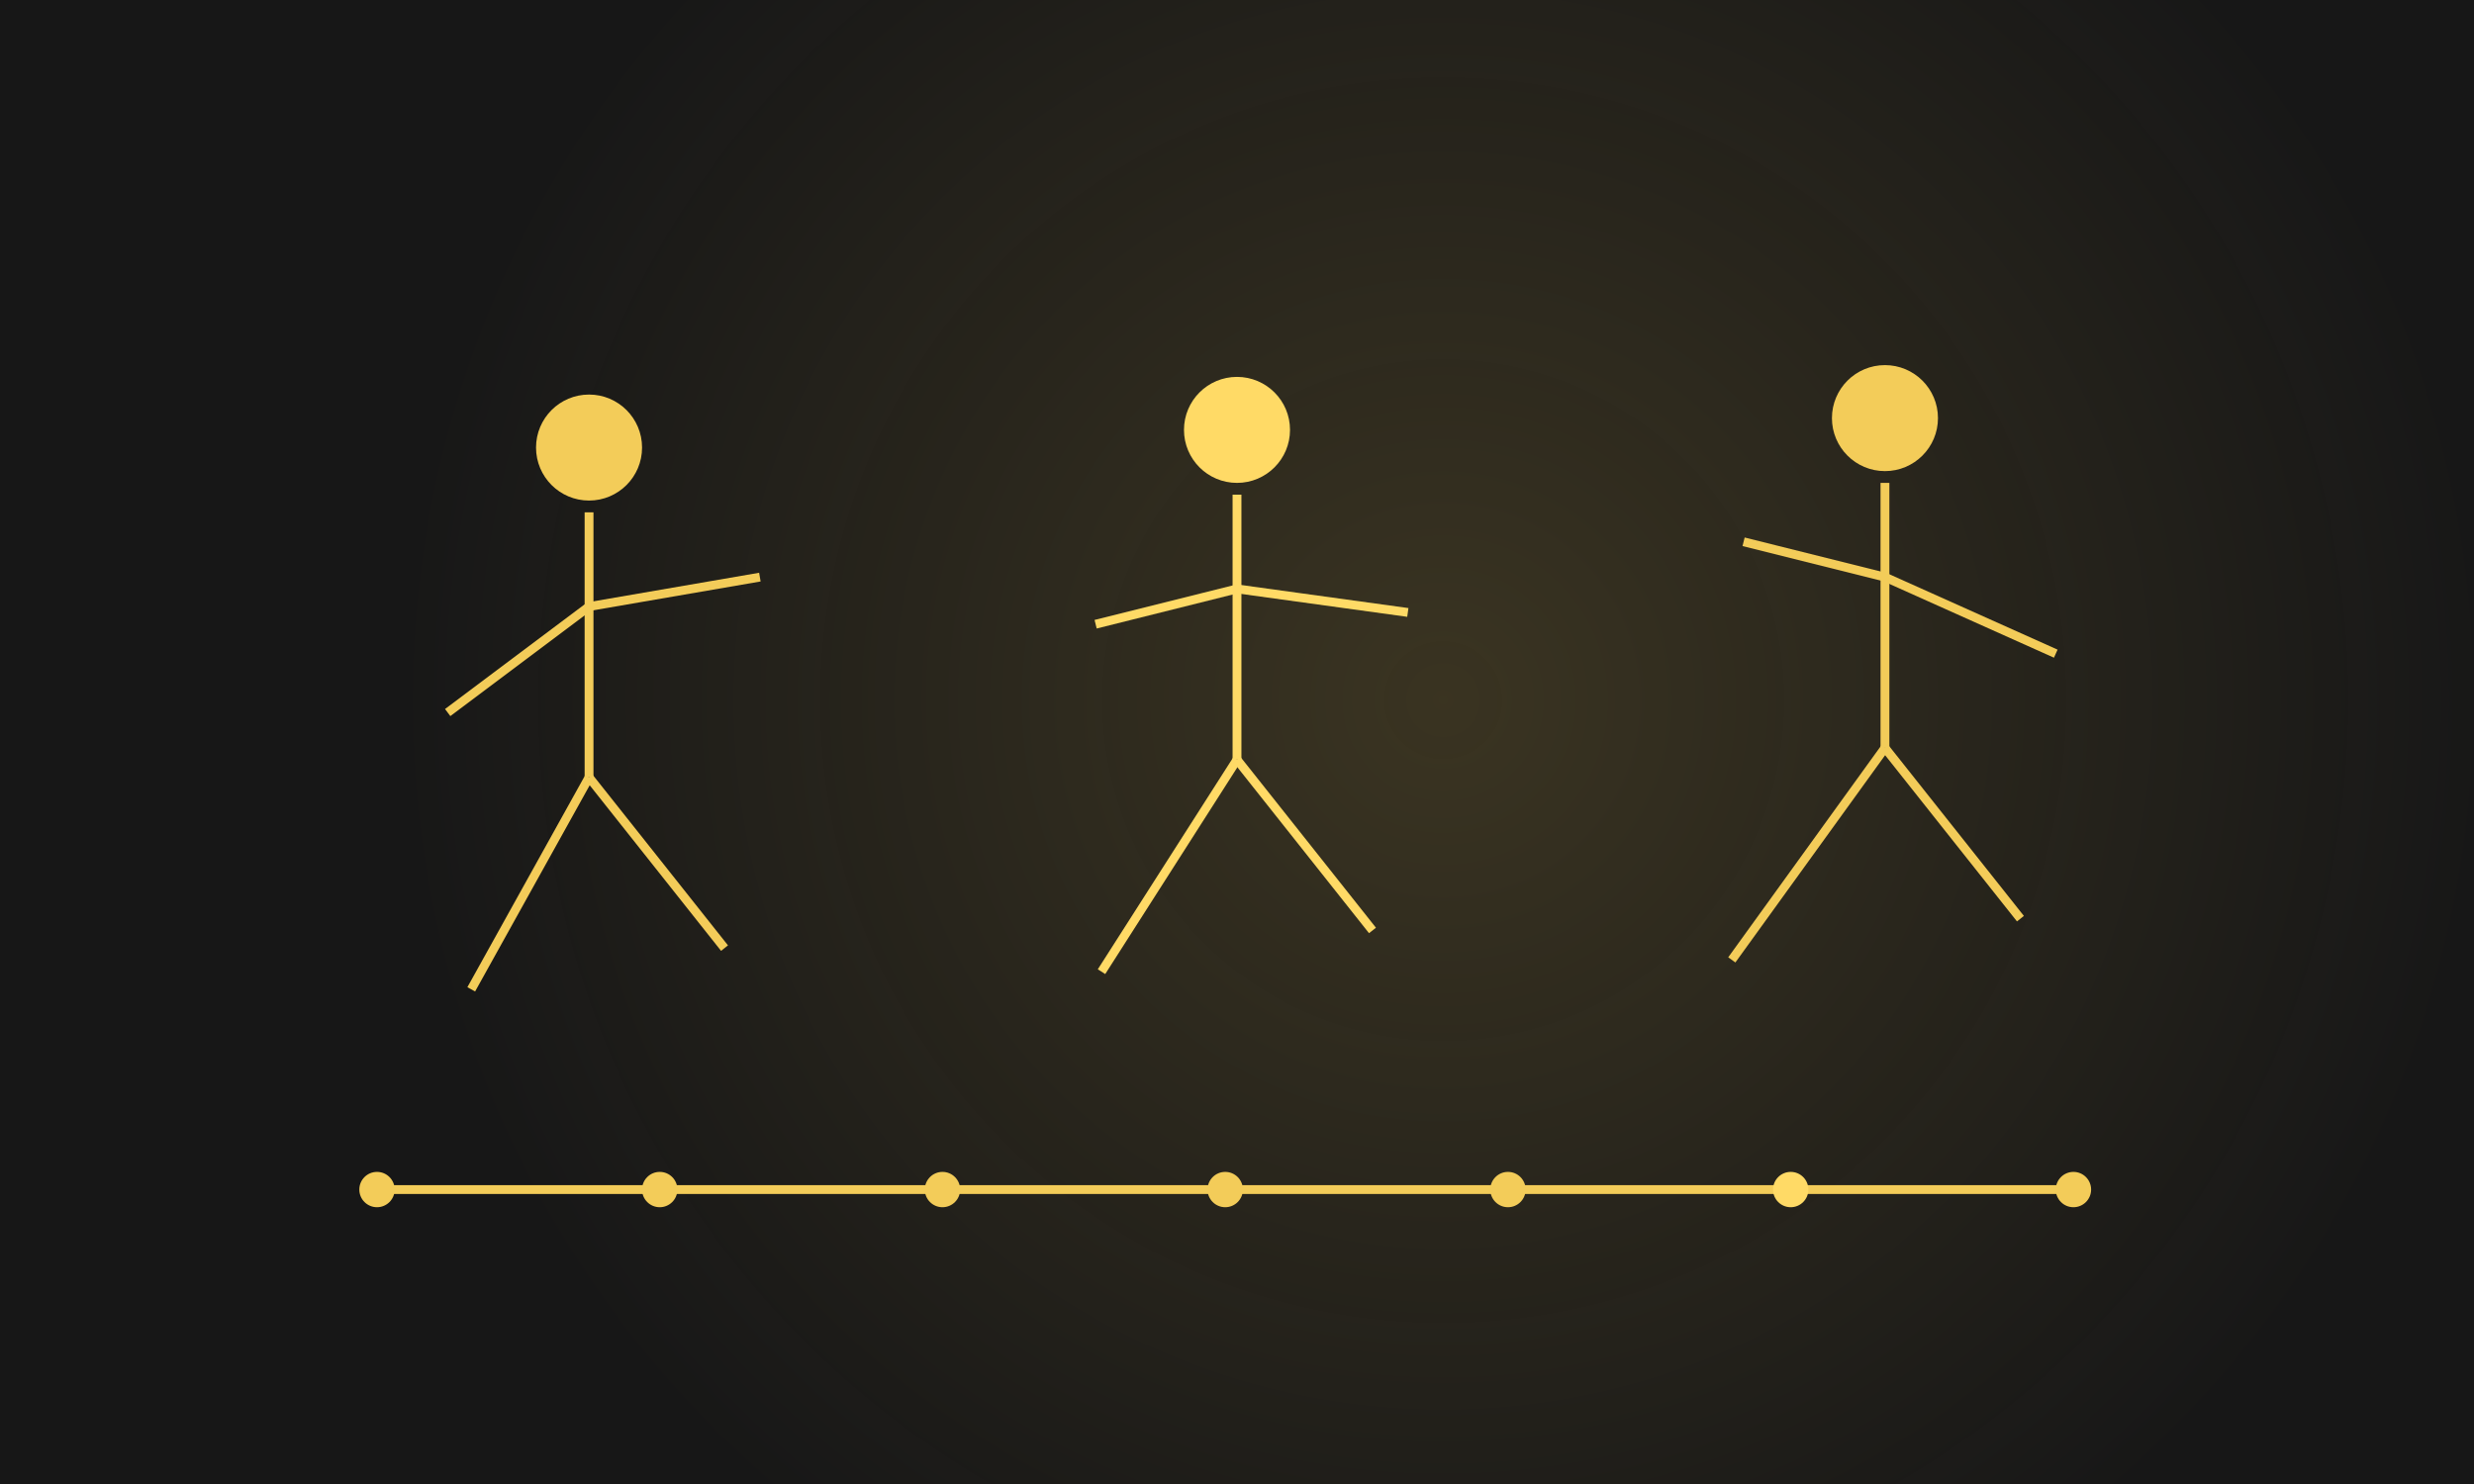
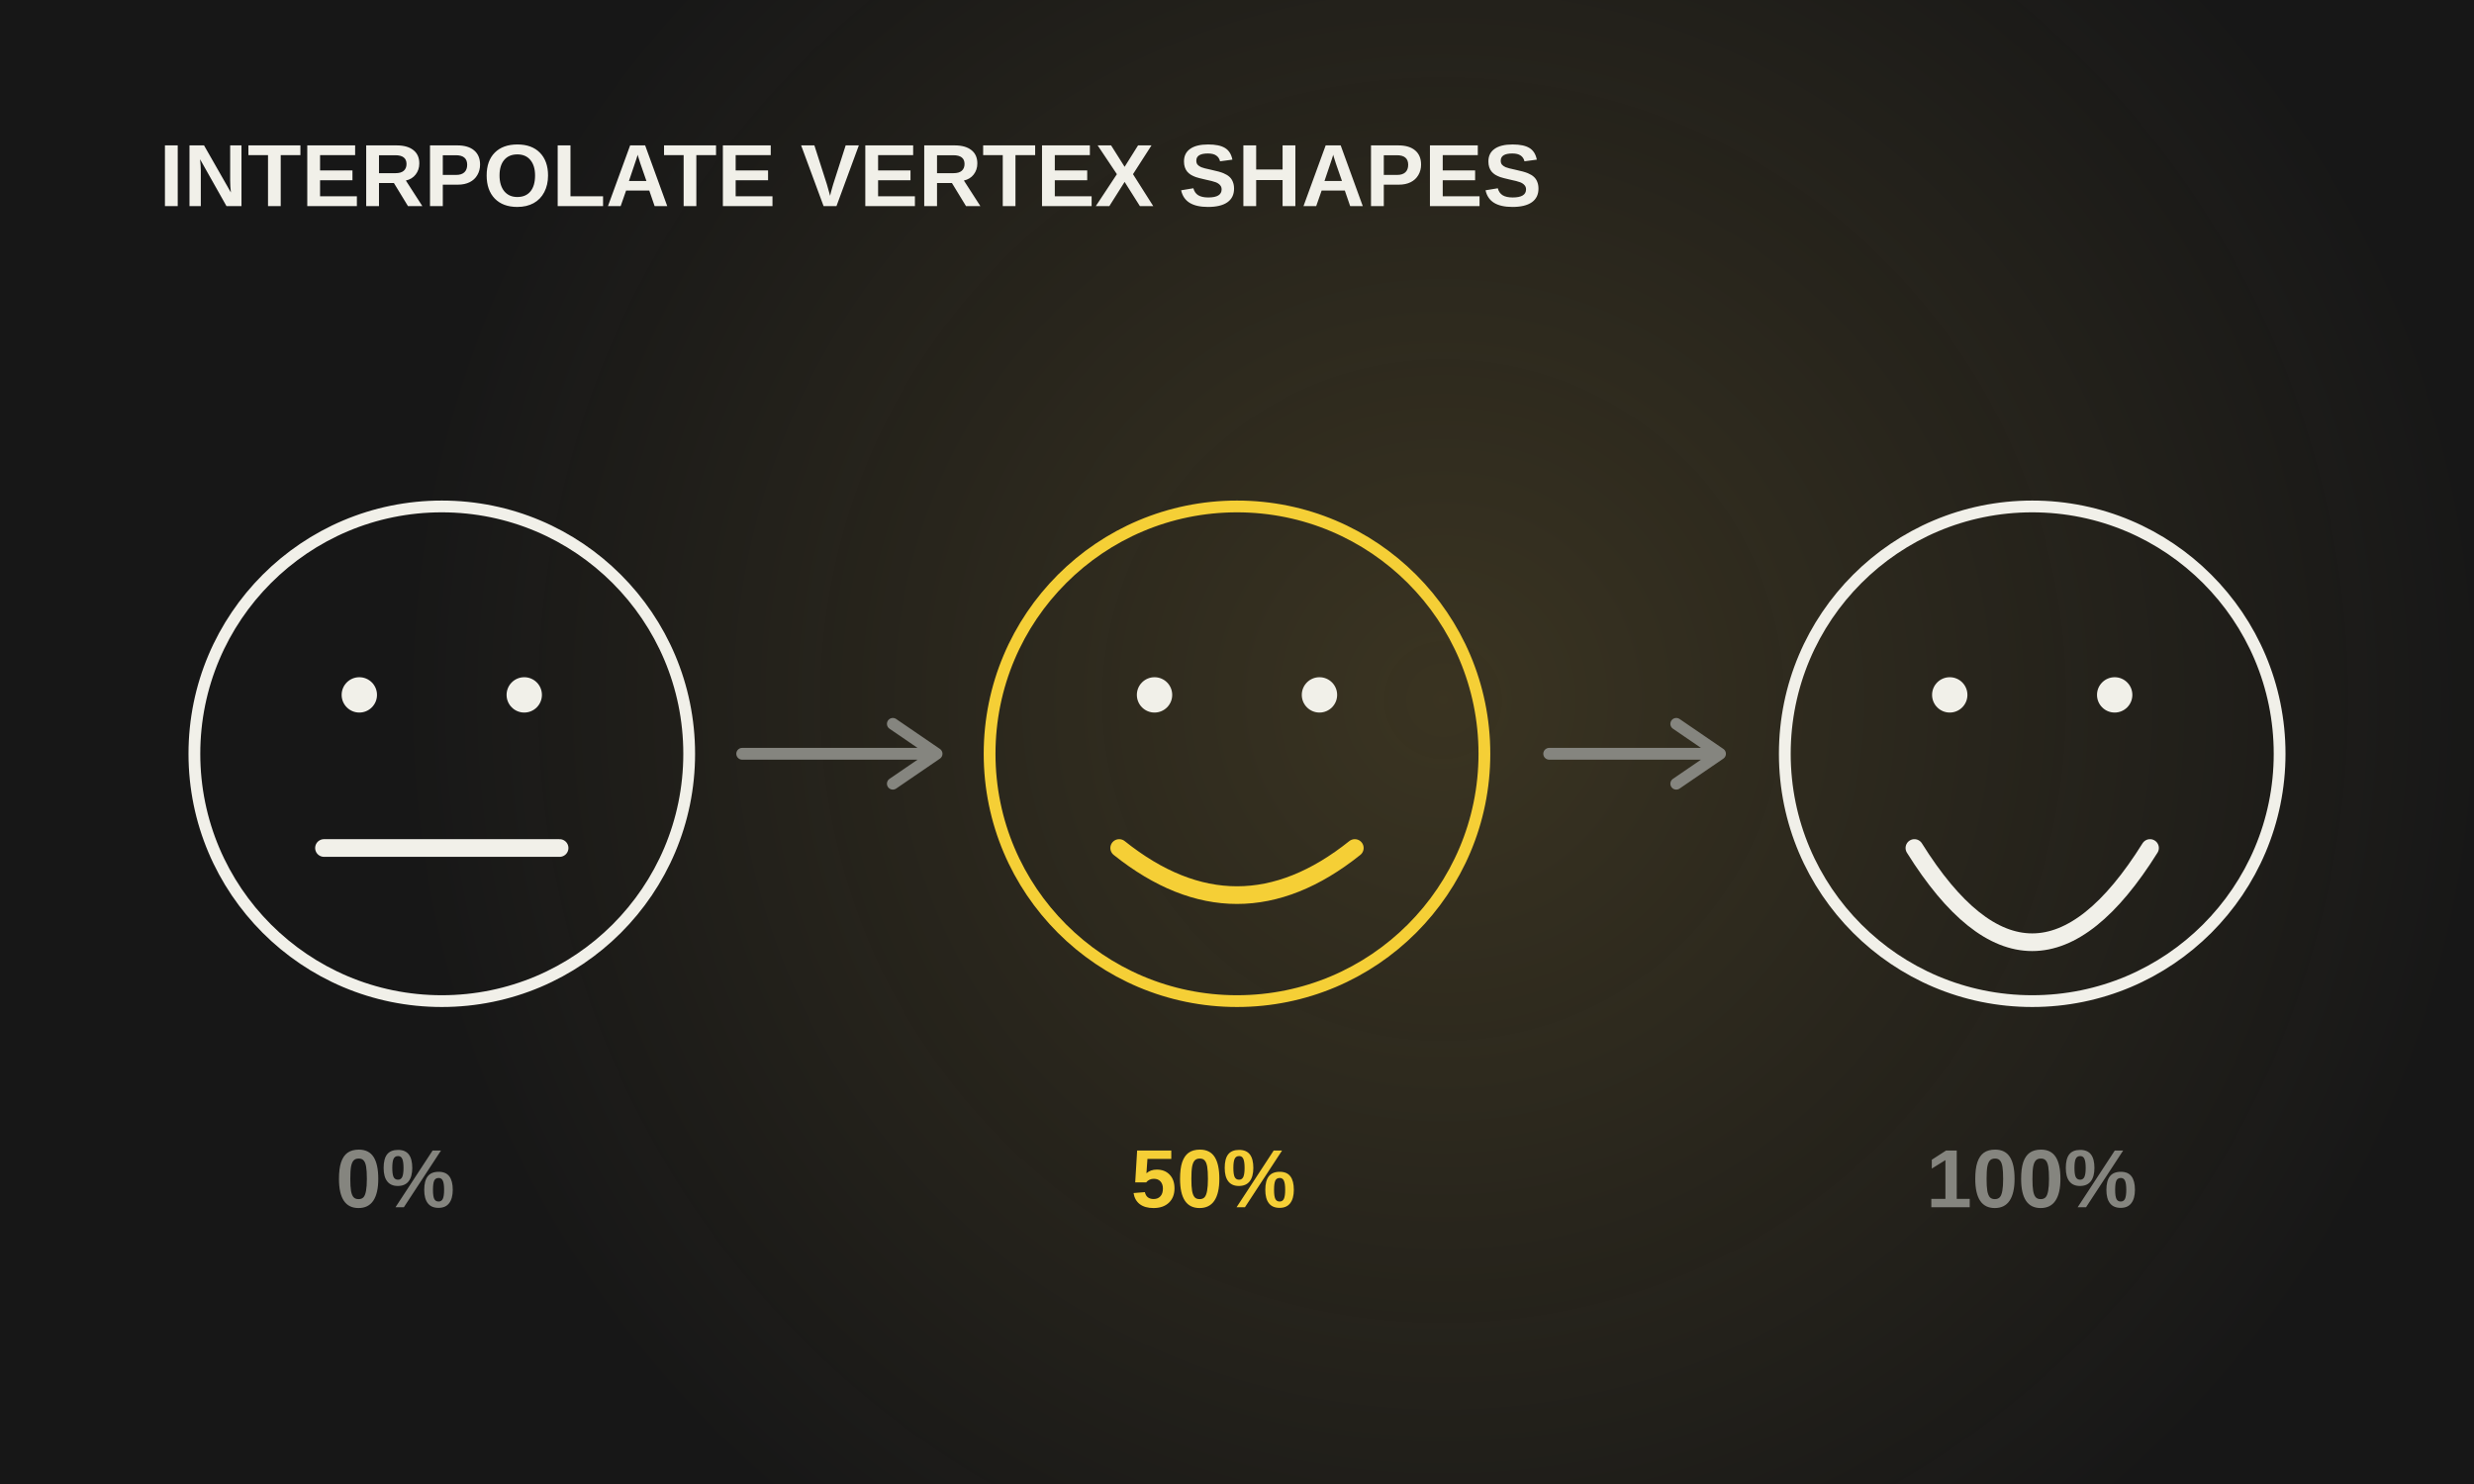
<svg xmlns="http://www.w3.org/2000/svg" class="article-cover" viewBox="0 0 420 252" role="img" aria-label="블렌드 셰이프 용어 카드">
  <defs>
    <radialGradient id="cover-blend-shape-glow">
      <stop stop-color="hsl(45 86% 65%)" stop-opacity=".16" />
      <stop offset="1" stop-color="hsl(45 86% 65%)" stop-opacity="0" />
    </radialGradient>
    <radialGradient id="cover-blend-shape-orb" cx="30%" cy="24%">
      <stop stop-color="#fff7d6" />
      <stop offset=".42" stop-color="hsl(45 86% 65%)" />
      <stop offset="1" stop-color="#46390d" />
    </radialGradient>
  </defs>
  <rect width="420" height="252" fill="#171717" />
  <circle cx="245" cy="119" r="175" fill="url(#cover-blend-shape-glow)" />
-   <circle cx="100" cy="76" r="9" fill="hsl(45 86% 65%)" />
-   <path d="M100 87L100 132" stroke="hsl(45 86% 65%)" stroke-width="1.5" fill="none" />
-   <path d="M100 132L80 168" stroke="hsl(45 86% 65%)" stroke-width="1.5" fill="none" />
-   <path d="M100 132L123 161" stroke="hsl(45 86% 65%)" stroke-width="1.5" fill="none" />
-   <path d="M100 103L76 121" stroke="hsl(45 86% 65%)" stroke-width="1.5" fill="none" />
-   <path d="M100 103L129 98" stroke="hsl(45 86% 65%)" stroke-width="1.5" fill="none" />
-   <circle cx="210" cy="73" r="9" fill="#ffda66" />
-   <path d="M210 84L210 129" stroke="#ffda66" stroke-width="1.5" fill="none" />
-   <path d="M210 129L187 165" stroke="#ffda66" stroke-width="1.5" fill="none" />
-   <path d="M210 129L233 158" stroke="#ffda66" stroke-width="1.5" fill="none" />
-   <path d="M210 100L186 106" stroke="#ffda66" stroke-width="1.5" fill="none" />
-   <path d="M210 100L239 104" stroke="#ffda66" stroke-width="1.5" fill="none" />
-   <circle cx="320" cy="71" r="9" fill="hsl(45 86% 65%)" />
-   <path d="M320 82L320 127" stroke="hsl(45 86% 65%)" stroke-width="1.5" fill="none" />
-   <path d="M320 127L294 163" stroke="hsl(45 86% 65%)" stroke-width="1.5" fill="none" />
-   <path d="M320 127L343 156" stroke="hsl(45 86% 65%)" stroke-width="1.5" fill="none" />
-   <path d="M320 98L296 92" stroke="hsl(45 86% 65%)" stroke-width="1.5" fill="none" />
-   <path d="M320 98L349 111" stroke="hsl(45 86% 65%)" stroke-width="1.5" fill="none" />
-   <path d="M64 202L352 202" stroke="hsl(45 86% 65%)" stroke-width="1.5" fill="none" />
-   <circle cx="64" cy="202" r="3" fill="hsl(45 86% 65%)" />
-   <circle cx="112" cy="202" r="3" fill="hsl(45 86% 65%)" />
-   <circle cx="160" cy="202" r="3" fill="hsl(45 86% 65%)" />
-   <circle cx="208" cy="202" r="3" fill="hsl(45 86% 65%)" />
-   <circle cx="256" cy="202" r="3" fill="hsl(45 86% 65%)" />
-   <circle cx="304" cy="202" r="3" fill="#ffda66" />
-   <circle cx="352" cy="202" r="3" fill="hsl(45 86% 65%)" />
+   <text x="27" y="35" fill="#f1f0e9" font-family="Wanted Sans,Arial,sans-serif" font-size="15" font-weight="600">INTERPOLATE VERTEX SHAPES</text>
+   <circle cx="75" cy="128" r="42" fill="none" stroke="#f1f0e9" stroke-width="2" />
+   <circle cx="61" cy="118" r="3" fill="#f1f0e9" />
+   <circle cx="89" cy="118" r="3" fill="#f1f0e9" />
+   <path d="M55 144Q75 144 95 144" fill="none" stroke="#f1f0e9" stroke-width="3" stroke-linecap="round" stroke-linejoin="round" />
+   <text x="57" y="205" fill="#85857f" font-family="Wanted Sans,Arial,sans-serif" font-size="14" font-weight="600">0%</text>
+   <circle cx="210" cy="128" r="42" fill="none" stroke="#f5cf36" stroke-width="2" />
+   <circle cx="196" cy="118" r="3" fill="#f1f0e9" />
+   <circle cx="224" cy="118" r="3" fill="#f1f0e9" />
+   <path d="M190 144Q210 160 230 144" fill="none" stroke="#f5cf36" stroke-width="3" stroke-linecap="round" stroke-linejoin="round" />
+   <text x="192" y="205" fill="#f5cf36" font-family="Wanted Sans,Arial,sans-serif" font-size="14" font-weight="600">50%</text>
+   <circle cx="345" cy="128" r="42" fill="none" stroke="#f1f0e9" stroke-width="2" />
+   <circle cx="331" cy="118" r="3" fill="#f1f0e9" />
+   <circle cx="359" cy="118" r="3" fill="#f1f0e9" />
+   <path d="M325 144Q345 176 365 144" fill="none" stroke="#f1f0e9" stroke-width="3" stroke-linecap="round" stroke-linejoin="round" />
+   <text x="327" y="205" fill="#85857f" font-family="Wanted Sans,Arial,sans-serif" font-size="14" font-weight="600">100%</text>
+   <path d="M126 128L159 128M151.572 133.082L159 128L151.572 122.918" fill="none" stroke="#85857f" stroke-width="2" stroke-linecap="round" stroke-linejoin="round" />
+   <path d="M263 128L292 128M284.572 133.082L292 128L284.572 122.918" fill="none" stroke="#85857f" stroke-width="2" stroke-linecap="round" stroke-linejoin="round" />
</svg>
